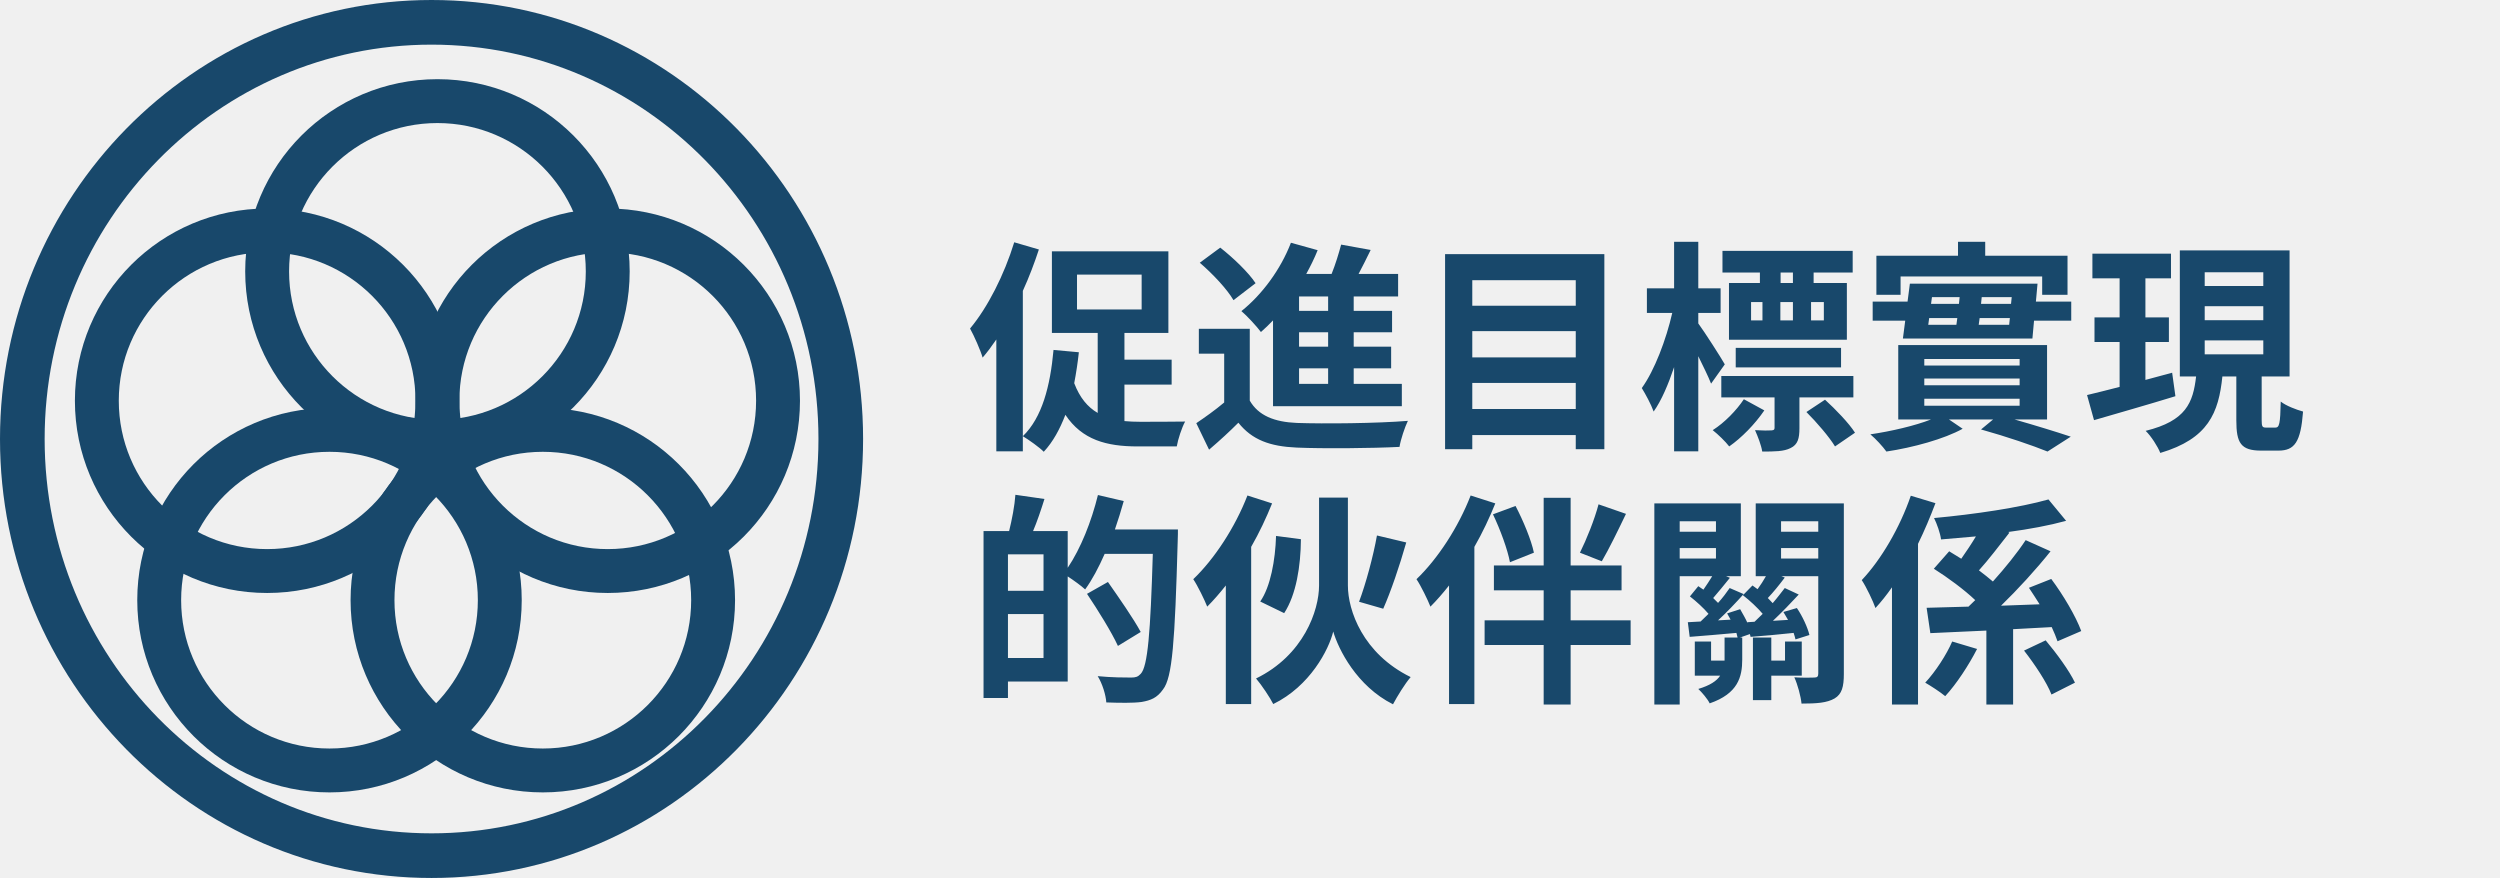
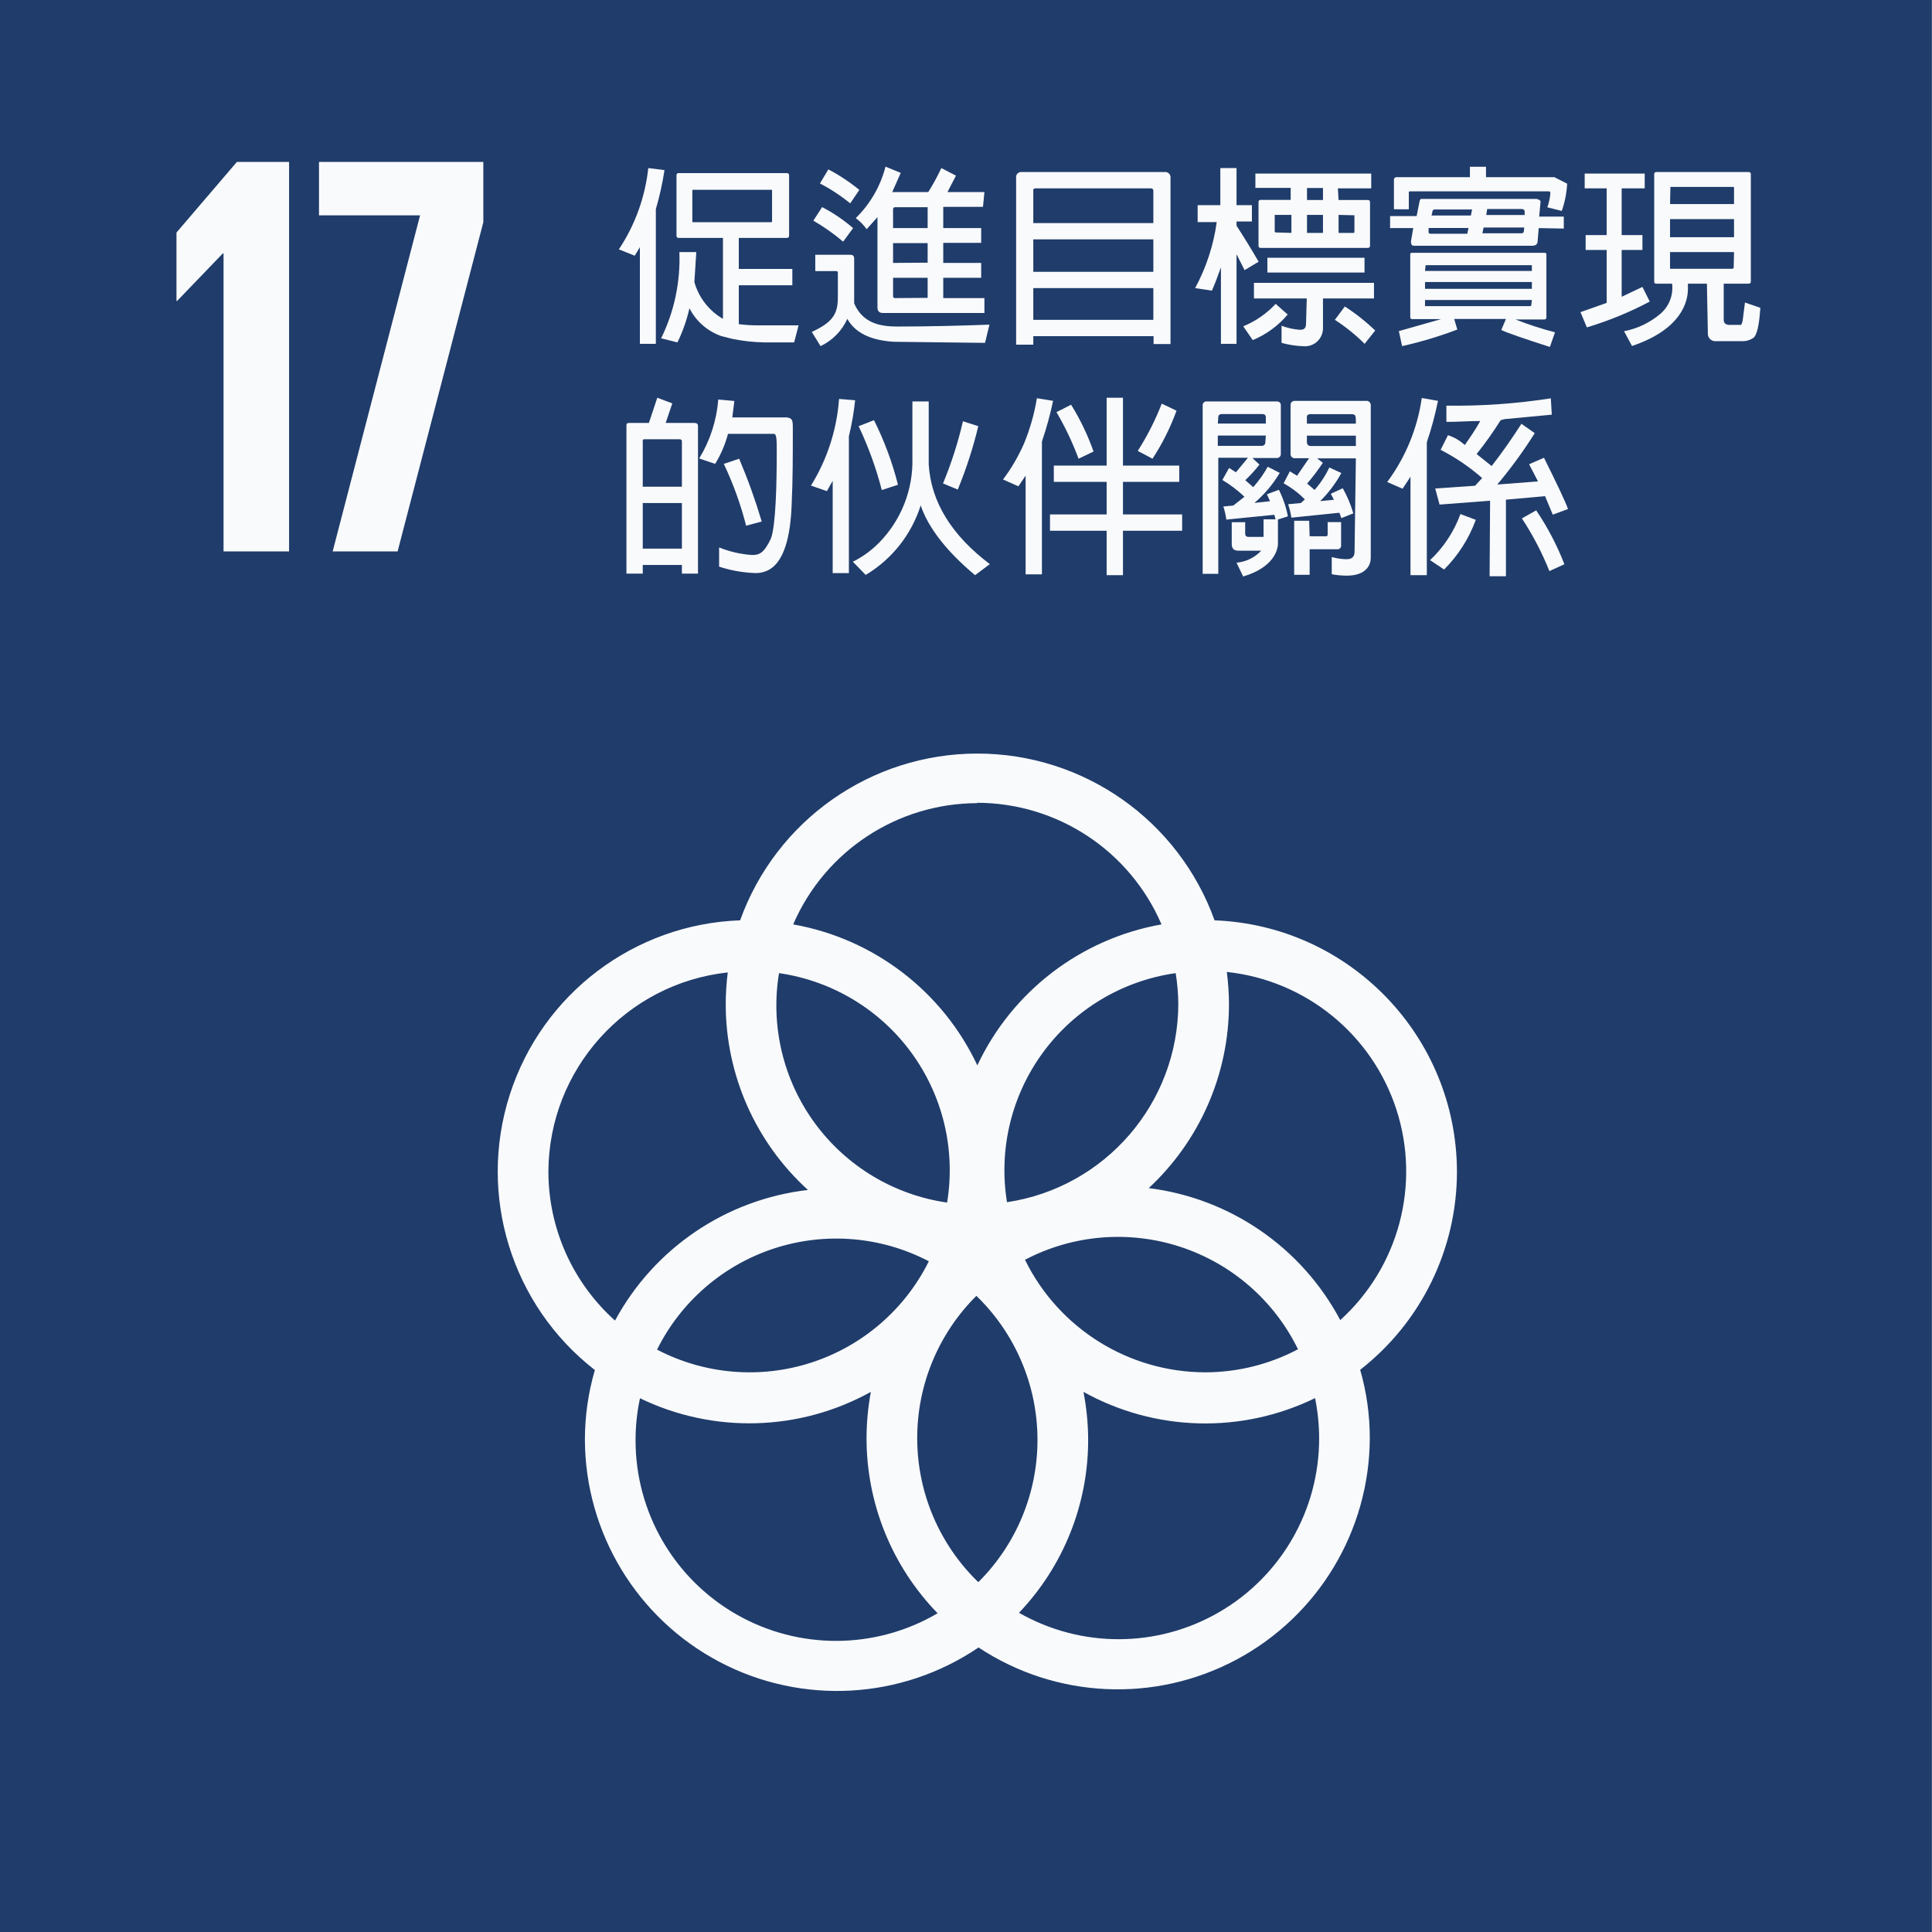
- <svg xmlns="http://www.w3.org/2000/svg" width="168" height="59" viewBox="0 0 168 59">
-   <g id="hongkong_icon3" transform="translate(-1614 -132)">
-     <g id="组_4429" data-name="组 4429" transform="translate(1614.195 132.424)">
-       <g id="组_4400" data-name="组 4400" transform="translate(6.313 6.371)">
-         <circle id="椭圆_10" data-name="椭圆 10" cx="11.444" cy="11.444" r="11.444" transform="translate(11.444 0)" fill="none" stroke="#18486b" stroke-miterlimit="10" stroke-width="2.949" />
-         <circle id="椭圆_11" data-name="椭圆 11" cx="11.444" cy="11.444" r="11.444" transform="translate(0 8.691)" fill="none" stroke="#18486b" stroke-miterlimit="10" stroke-width="2.949" />
-         <circle id="椭圆_12" data-name="椭圆 12" cx="11.444" cy="11.444" r="11.444" transform="translate(22.888 8.691)" fill="none" stroke="#18486b" stroke-miterlimit="10" stroke-width="2.949" />
-         <circle id="椭圆_13" data-name="椭圆 13" cx="11.444" cy="11.444" r="11.444" transform="translate(18.525 22.092)" fill="none" stroke="#18486b" stroke-miterlimit="10" stroke-width="2.949" />
-         <circle id="椭圆_14" data-name="椭圆 14" cx="11.444" cy="11.444" r="11.444" transform="translate(4.19 22.092)" fill="none" stroke="#18486b" stroke-miterlimit="10" stroke-width="2.949" />
-       </g>
-       <g id="组_4402" data-name="组 4402" transform="translate(0.138)">
-         <g id="椭圆_9" data-name="椭圆 9" transform="translate(-0.333 -0.424)" fill="none" stroke="#18486b" stroke-width="3">
-           <ellipse cx="29" cy="29.5" rx="29" ry="29.5" stroke="none" />
-           <ellipse cx="29" cy="29.5" rx="27.5" ry="28" fill="none" />
-         </g>
-       </g>
-     </g>
-     <g id="组_4430" data-name="组 4430" transform="translate(1684.172 65)">
-       <g id="组_4407" data-name="组 4407" transform="translate(-11 87.138)">
-         <text id="促進目標實現的伙伴關係" transform="translate(5.828 -7.138)" fill="#18486b" font-size="15" font-family="YuGothicUI-Bold, Yu Gothic UI" font-weight="700">
-           <tspan x="0" y="16">促進目標實現</tspan>
-           <tspan x="0" y="33">的伙伴關係</tspan>
-         </text>
+ <svg xmlns="http://www.w3.org/2000/svg" viewBox="0 0 160.92 160.93">
+   <defs>
+     <style>.cls-1{fill:#193667;}.cls-1,.cls-2,.cls-3{opacity:0.97;}.cls-2,.cls-4{fill:#fff;}</style>
+   </defs>
+   <g id="圖層_2" data-name="圖層 2">
+     <g id="CHI">
+       <rect class="cls-1" width="160.92" height="160.93" />
+       <polygon class="cls-2" points="24.08 13.49 24.08 45.93 18.62 45.93 18.62 21.1 18.57 21.1 14.75 25.07 14.7 25.07 14.7 19.37 19.73 13.49 24.08 13.49" />
+       <polygon class="cls-2" points="26.57 13.49 40.26 13.49 40.26 18.51 33.12 45.93 27.71 45.93 34.99 17.94 26.57 17.94 26.57 13.49" />
+       <path class="cls-2" d="M121.36,97.6a21,21,0,0,0-20.19-20.94,21,21,0,0,0-39.52,0,20.94,20.94,0,0,0-12.1,37.46,20.73,20.73,0,0,0-.83,5.82,21,21,0,0,0,32.79,17.29A21,21,0,0,0,114.1,119.8a20.6,20.6,0,0,0-.8-5.7,20.94,20.94,0,0,0,8.06-16.5m-23.21-14a16.75,16.75,0,0,1-14.27,16.54A16.58,16.58,0,0,1,97.93,81.06a16.81,16.81,0,0,1,.22,2.57M81.49,131.79a16.7,16.7,0,0,1-.16-23.85,16.7,16.7,0,0,1,.16,23.85M64.89,81.06a16.58,16.58,0,0,1,14,19.11,16.58,16.58,0,0,1-14-19.11m12.48,24a16.67,16.67,0,0,1-22.64,7.36,16.67,16.67,0,0,1,22.64-7.36m8-.12a16.69,16.69,0,0,1,22.75,7.45,16.58,16.58,0,0,1-7.74,1.92,16.76,16.76,0,0,1-15-9.37m-4-38.07A16.74,16.74,0,0,1,96.75,77,21,21,0,0,0,81.41,88.74,21,21,0,0,0,66.07,77,16.74,16.74,0,0,1,81.41,66.9M45.68,97.6A16.76,16.76,0,0,1,60.62,81a21.38,21.38,0,0,0-.17,2.67A20.91,20.91,0,0,0,67.3,99.12,21,21,0,0,0,51.23,110,16.68,16.68,0,0,1,45.68,97.6m7.26,22.34a16.54,16.54,0,0,1,.37-3.47,20.88,20.88,0,0,0,19.23-.53,21.31,21.31,0,0,0-.36,3.86,20.9,20.9,0,0,0,5.92,14.58,16.7,16.7,0,0,1-25.16-14.44m56.94-.14a16.71,16.71,0,0,1-25,14.54,20.85,20.85,0,0,0,5.76-14.4,21.22,21.22,0,0,0-.39-4,20.88,20.88,0,0,0,19.29.52,16.84,16.84,0,0,1,.34,3.35M95.65,99a20.92,20.92,0,0,0,6.72-15.37,21.38,21.38,0,0,0-.18-2.67,16.71,16.71,0,0,1,9.45,29,21,21,0,0,0-16-11" />
+       <g class="cls-3">
+         <path class="cls-4" d="M53.3,20.59l-.43.71-1.32-.53A15.17,15.17,0,0,0,54,14l1.35.17a24.62,24.62,0,0,1-.72,3.25V28.64H53.3ZM60.1,28a4.72,4.72,0,0,1-2.67-2.32,13.34,13.34,0,0,1-1,2.84l-1.36-.34A15,15,0,0,0,56.59,21H58l-.16,2.5a5.17,5.17,0,0,0,2.38,3.06V19.82h-3.7c-.11,0-.17-.06-.17-.21v-5c0-.13.06-.19.17-.19h9c.15,0,.21.06.21.19v5c0,.15-.06.21-.21.21H61.54V22.4H66v1.36H61.54V27a11.7,11.7,0,0,0,1.59.1h3.39l-.37,1.42h-2.5a14.39,14.39,0,0,1-2.68-.3Zm4.13-12.19h-6.5s-.06,0-.06.06v2.56c0,.05,0,.08.06.08h6.5a.07.07,0,0,0,.08-.08V15.82Z" />
+         <path class="cls-4" d="M67.62,27.65c1.66-.78,2.17-1.42,2.17-2.85V22.75c0-.11,0-.17-.16-.17H67.91V21.22h2.91c.24,0,.33.11.33.33v3.72c.71,1.66,2.18,1.93,3.59,1.93,2.59,0,5.76-.08,7.68-.16l-.37,1.52-7.6-.09c-1.94-.12-3.23-.76-3.87-1.91a4.58,4.58,0,0,1-2.23,2.27Zm2.61-7.52a17,17,0,0,0-2.48-1.75l.73-1.13A13.28,13.28,0,0,1,71.06,19Zm.59-3.19a14.81,14.81,0,0,0-2.52-1.66L69,14.11a15.18,15.18,0,0,1,2.58,1.71Zm7.75,7.89H82v1.24H73.54c-.3,0-.45-.15-.45-.47V18.09l-.9,1a4,4,0,0,0-.91-.92,9.2,9.2,0,0,0,2.48-4.29l1.27.52L74.32,16h3a18.78,18.78,0,0,0,1.09-2l1.22.63L78.92,16H82l-.12,1.23H78.57V19h3.16v1.23H78.57V21.9h3.16v1.24H78.57ZM77.27,19V17.26H74.56a.16.16,0,0,0-.17.18V19Zm0,2.88V20.25H74.39V21.9Zm0,2.93V23.14H74.39v1.52a.15.15,0,0,0,.17.17Z" />
+         <path class="cls-4" d="M86.07,28v.71H84.64V14.81a.42.42,0,0,1,.48-.48H97a.44.44,0,0,1,.5.48V28.66H96.09V28Zm0-9.42h10V15.9a.19.19,0,0,0-.21-.21H86.27c-.16,0-.22.08-.2.21Zm0,4.06h10v-2.7h-10Zm10,1.36h-10v2.64h10Z" />
+         <path class="cls-4" d="M103,21.18v7.46h-1.3V22.27c-.26.74-.51,1.39-.75,1.94L99.55,24a16.23,16.23,0,0,0,1.8-5.5H99.76V17.09h1.89V14H103v3.09h1.28v1.36H103v.35c.65,1,1.26,2,1.84,3l-1.17.7Zm.56,6a7.61,7.61,0,0,0,2.7-1.87l1,.89a7.62,7.62,0,0,1-2.91,2.13Zm5.29-2.32h-4.4v-1.3h10v1.3h-4.25v2.42a1.5,1.5,0,0,1-1.62,1.56,7.69,7.69,0,0,1-1.83-.28l0-1.43a5.17,5.17,0,0,0,1.52.34c.33,0,.52-.08.52-.56Zm2.65-8.2h2.43c.13,0,.19.07.19.16v3.64a.17.17,0,0,1-.19.19H105c-.11,0-.17-.06-.17-.19V16.81a.16.16,0,0,1,.17-.16h2.51v-1h-2.94V14.46h9.65v1.23h-2.78Zm-5.93,4.81h8.09V22.7h-8.09Zm2-2.07v-1.5h-1.34c-.05,0-.06,0-.05,0v1.41l.05.05Zm2.63-2.74v-1h-1.33v1Zm0,2.74v-1.5h-1.33v1.5Zm3.47,9.24a15.31,15.31,0,0,0-2.48-2l.83-1.11a16.6,16.6,0,0,1,2.53,2Zm-2.17-10.74v1.5h1.26l.06-.05V17.93l-.06,0Z" />
+         <path class="cls-4" d="M128.17,19l-.1,1.21-.11.18-.24.08h-10c-.17-.05-.19-.19-.19-.38l.19-1.09h-1.93V18H118l.26-1.3.08-.13.18,0H128c.19.06.35.11.32.27l-.11,1.2h2.05v1Zm-5.73-4.24v-.87h1.34v.87h5.7l1.06.54a8.15,8.15,0,0,1-.45,2.27l-1.2-.3a4.9,4.9,0,0,0,.25-1.15c0-.1,0-.18-.14-.18H117.46c-.08,0-.11,0-.11.1v1.39h-1.24V15a.21.21,0,0,1,.24-.24Zm3,11.81h-4.31l.26.88a33.48,33.48,0,0,1-4.6,1.38l-.27-1.25,3.52-1h-2.41c-.12,0-.16-.06-.16-.18V21.22c0-.12,0-.16.16-.16h11c.12,0,.18,0,.18.16v5.21a.16.16,0,0,1-.18.18h-2.4a28.31,28.31,0,0,0,3.3,1.07l-.43,1.22c-2.05-.66-3.41-1.12-4.05-1.41Zm-6.74-4h8.9v-.48l-.07,0h-8.78s-.07,0,0,0Zm0,1.49h8.9v-.57h-8.9Zm8.9.93h-8.9v.45l0,.06h8.78l.07-.06Zm-5.38-5.52.1-.48H119l0,.22a.21.21,0,0,0,0,.11c0,.07,0,.12.14.15Zm.3-1.52.1-.5h-3.11c-.14,0-.2.08-.2.23l-.07.27Zm1.06,1-.1.48h3.27c.17,0,.19-.1.21-.48Zm.3-1.54-.08.5H127l0-.27c0-.15-.08-.21-.23-.23Z" />
+         <path class="cls-4" d="M133.83,25.23V20.82h-1.75V19.58h1.75V15.69H132V14.46H137v1.23h-1.92v3.89h1.73v1.24h-1.73v3.9l1.73-.82.61,1.22a28.94,28.94,0,0,1-5.24,2.15L131.65,26Zm8.35-1.6H140.6v.43c0,1-.47,3.35-4.66,4.76l-.66-1.23a6.6,6.6,0,0,0,3-1.43,2.84,2.84,0,0,0,1-2.53h-1.32c-.12,0-.17-.06-.17-.19V14.52c0-.12.05-.19.17-.19h7.69a.17.17,0,0,1,.19.19v8.92a.17.17,0,0,1-.19.19h-2.07v3c0,.25.13.41.42.43h1c.06,0,.11-.13.16-.37l.19-1.49,1.28.44c-.09,1.48-.3,2.33-.59,2.51a1.52,1.52,0,0,1-.87.27h-2.24a.62.62,0,0,1-.67-.67ZM139.11,17h5.33V15.63c0-.05,0-.06-.07-.06h-5.23s0,0,0,.06Zm5.33,4h-5.33v1.31c0,.05,0,.06,0,.08h5.23l.07-.08Zm-5.33-1.24h5.33V18.25h-5.33Z" />
+         <path class="cls-4" d="M53.54,47.06v.72H52.18V35.44c0-.15.06-.21.22-.21h1.65l.7-2.1L56,33.6l-.55,1.63h2.39c.21,0,.3.08.3.27V47.78H56.8v-.72Zm0-6.52H56.8V36.77c0-.13-.06-.18-.21-.18H53.73c-.14,0-.21,0-.19.18ZM56.8,41.9H53.54v3.8H56.8Zm3.84-5.76a9.35,9.35,0,0,1-1.07,2.5l-1.33-.45a11.08,11.08,0,0,0,1.59-4.91l1.34.12L61,34.77h4.55c.36.08.49.11.49.78,0,2.37,0,4.43-.09,6.27-.08,3-.69,4.9-1.81,5.59a2.27,2.27,0,0,1-1.33.32,10.8,10.8,0,0,1-2.91-.53V45.6a9,9,0,0,0,2.73.63c.61,0,1-.13,1.59-1.38.4-1.1.48-4.55.48-7.14,0-1.07,0-1.57-.24-1.57Zm1.51,7.65a28.2,28.2,0,0,0-1.86-5.15l1.28-.43a50.07,50.07,0,0,1,1.88,5.23Z" />
+         <path class="cls-4" d="M69.36,40.05l-.48.86-1.33-.46a15.84,15.84,0,0,0,2.34-7.22l1.34.11a22.22,22.22,0,0,1-.52,3h0v11.4H69.36Zm8-6.61v4.7l0,.55c.19,3.12,1.91,5.9,5.09,8.3l-1.23.92c-2.4-2-3.92-4-4.53-5.81a10.4,10.4,0,0,1-4.58,5.79l-1.07-1.1a8.17,8.17,0,0,0,2.19-1.59A9.69,9.69,0,0,0,76,38.14v-4.7Zm-3.91,7.38a29.57,29.57,0,0,0-1.93-5.32L72.8,35a26.39,26.39,0,0,1,2,5.38Zm5.1-.55a32.72,32.72,0,0,0,1.66-5.18l1.28.41a36.29,36.29,0,0,1-1.71,5.28Z" />
+         <path class="cls-4" d="M85.43,39.62l-.6.89-1.28-.57a15,15,0,0,0,1.75-3,17.07,17.07,0,0,0,1.07-3.77l1.35.22a29.7,29.7,0,0,1-.93,3.39V47.84H85.43Zm6.75,4.59H87.46V42.85h4.72V40.14h-4.4V38.78h4.4V33.13h1.36v5.65h4.69v1.36H93.54v2.71h4.93v1.36H93.54v3.7H92.18Zm-2.34-6A24.25,24.25,0,0,0,88,34.33l1.22-.62a20.07,20.07,0,0,1,1.87,3.9Zm4.93-.65a22.07,22.07,0,0,0,2-3.94l1.23.59a19.26,19.26,0,0,1-2,4Z" />
+         <path class="cls-4" d="M106.34,33.44a.31.31,0,0,1,.35.35v4a.33.33,0,0,1-.37.36h-2l.59.55A12.45,12.45,0,0,1,103.73,40l.66.58a9.69,9.69,0,0,0,1.21-1.7l1,.51a9.92,9.92,0,0,1-2.11,2.5l1.3-.14-.26-.58,1-.37a8.75,8.75,0,0,1,.75,2.21l-.83.26v2c0,.52-.35,2-2.9,2.75L103,46.87a3.22,3.22,0,0,0,2.06-1h-1.92c-.37,0-.54-.19-.54-.56V43.5h1.12v.93c0,.2.09.29.27.29h1.26V43.26h1l-.1-.38-4,.4a6.35,6.35,0,0,0-.25-1.09l.83-.08.93-.73a10.31,10.31,0,0,0-1.84-1.4l.56-1,.57.36,1-1.21h-2.47v9.67h-1.3V33.79a.31.31,0,0,1,.34-.35Zm-4.9,1.84h4v-.53c0-.16-.1-.26-.29-.26h-3.36c-.21,0-.32.1-.31.29Zm4,1h-4v.86h3.65a.29.29,0,0,0,.31-.32Zm7.5,1.9h-3.23l.48.37a17.5,17.5,0,0,1-1.31,1.73l.62.53a8,8,0,0,0,1.23-1.87l1,.46a10.08,10.08,0,0,1-1.76,2.34l1.14-.11-.26-.5,1-.46a10.18,10.18,0,0,1,.88,2.09l-1,.4-.16-.45-4,.41A7.25,7.25,0,0,0,107.3,42l1.06-.1.33-.3a7.58,7.58,0,0,0-1.77-1.34l.52-1,.6.37,1-1.46h-1.15a.35.35,0,0,1-.39-.4v-4a.34.34,0,0,1,.37-.38h5.91a.36.36,0,0,1,.4.4V46.48c0,.43-.24,1.47-2,1.47a6.48,6.48,0,0,1-1.25-.12l0-1.43a4.89,4.89,0,0,0,1.2.18c.22,0,.7,0,.7-.63Zm-3.85,6.49h1.32c.12,0,.18,0,.18-.18v-1h1.12v1.94a.29.29,0,0,1-.32.32h-2.3v2.13H107.8V43.38h1.25Zm-.23-9.38h4.08c0-.67,0-.79-.37-.79h-3.42c-.21,0-.31.1-.29.28Zm4.08,1h-4.08v.5c0,.24.11.36.34.36h3.74Z" />
+         <path class="cls-4" d="M117.49,39.71l-.66,1-1.28-.56a15.39,15.39,0,0,0,2.88-7l1.35.24a28.13,28.13,0,0,1-.93,3.45V47.91h-1.36Zm1.63,6.95a10,10,0,0,0,2.53-3.84l1.28.48a11.37,11.37,0,0,1-2.64,4.14Zm5-4.95-4.21.32-.36-1.34,3.32-.23.59-.64A17.07,17.07,0,0,0,120,37.47l.61-1.22a3.72,3.72,0,0,1,1.4.82c.43-.61.88-1.26,1.29-2-1,0-2,.08-2.82.07l0-1.35a52,52,0,0,0,8.7-.61l.08,1.36-3.92.37L125,35A30.67,30.67,0,0,1,123,37.82l1.25,1q1.27-1.63,2.48-3.52l1.11.78a38.71,38.71,0,0,1-3.12,4.28l3.39-.26-.74-1.43,1.24-.54c1.07,2.16,1.76,3.59,2,4.27l-1.27.47-.64-1.54-3.26.29V48h-1.36Zm4.94,5.86a24.7,24.7,0,0,0-2.29-4.39l1.19-.67A22.68,22.68,0,0,1,130.31,47Z" />
      </g>
    </g>
  </g>
</svg>
